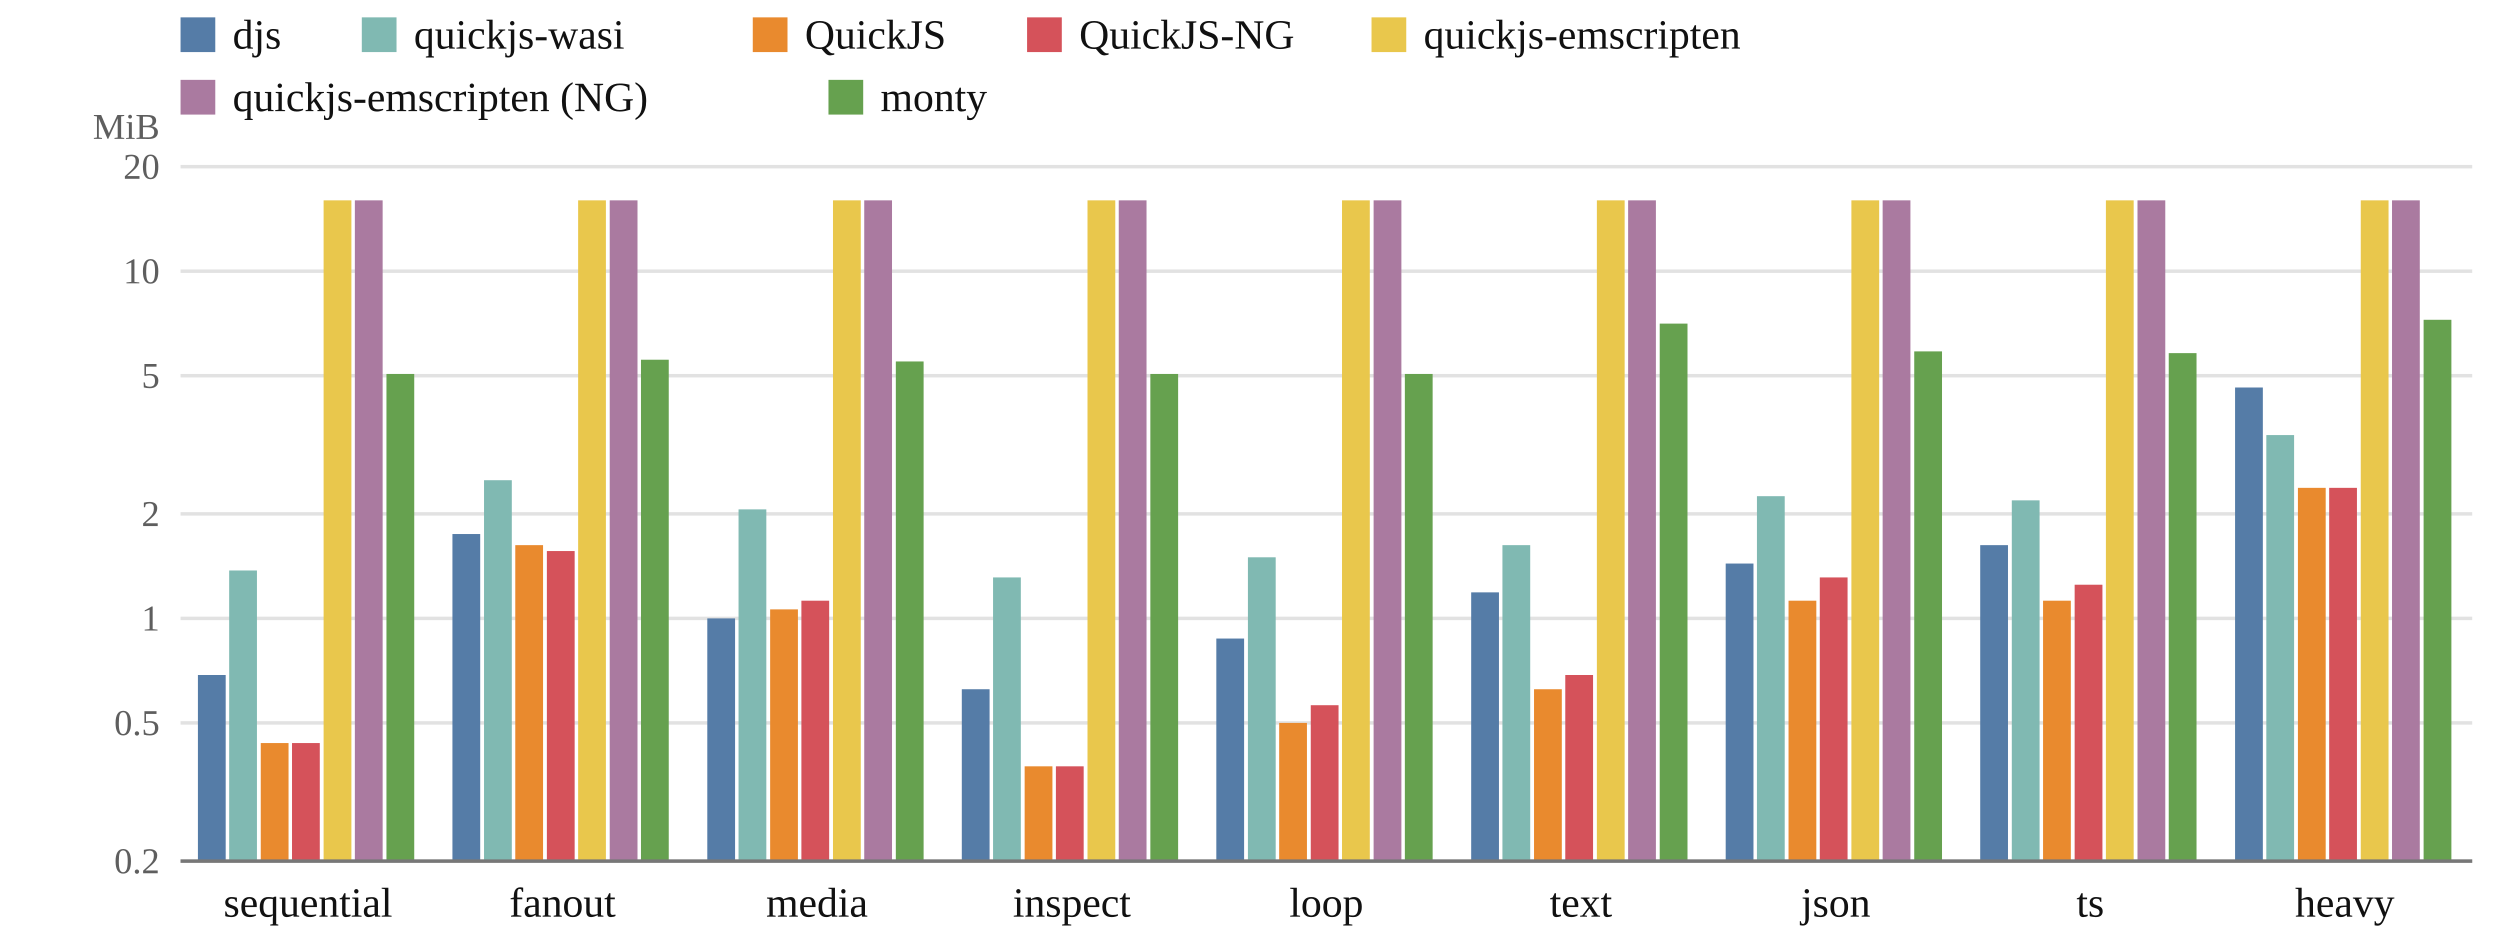
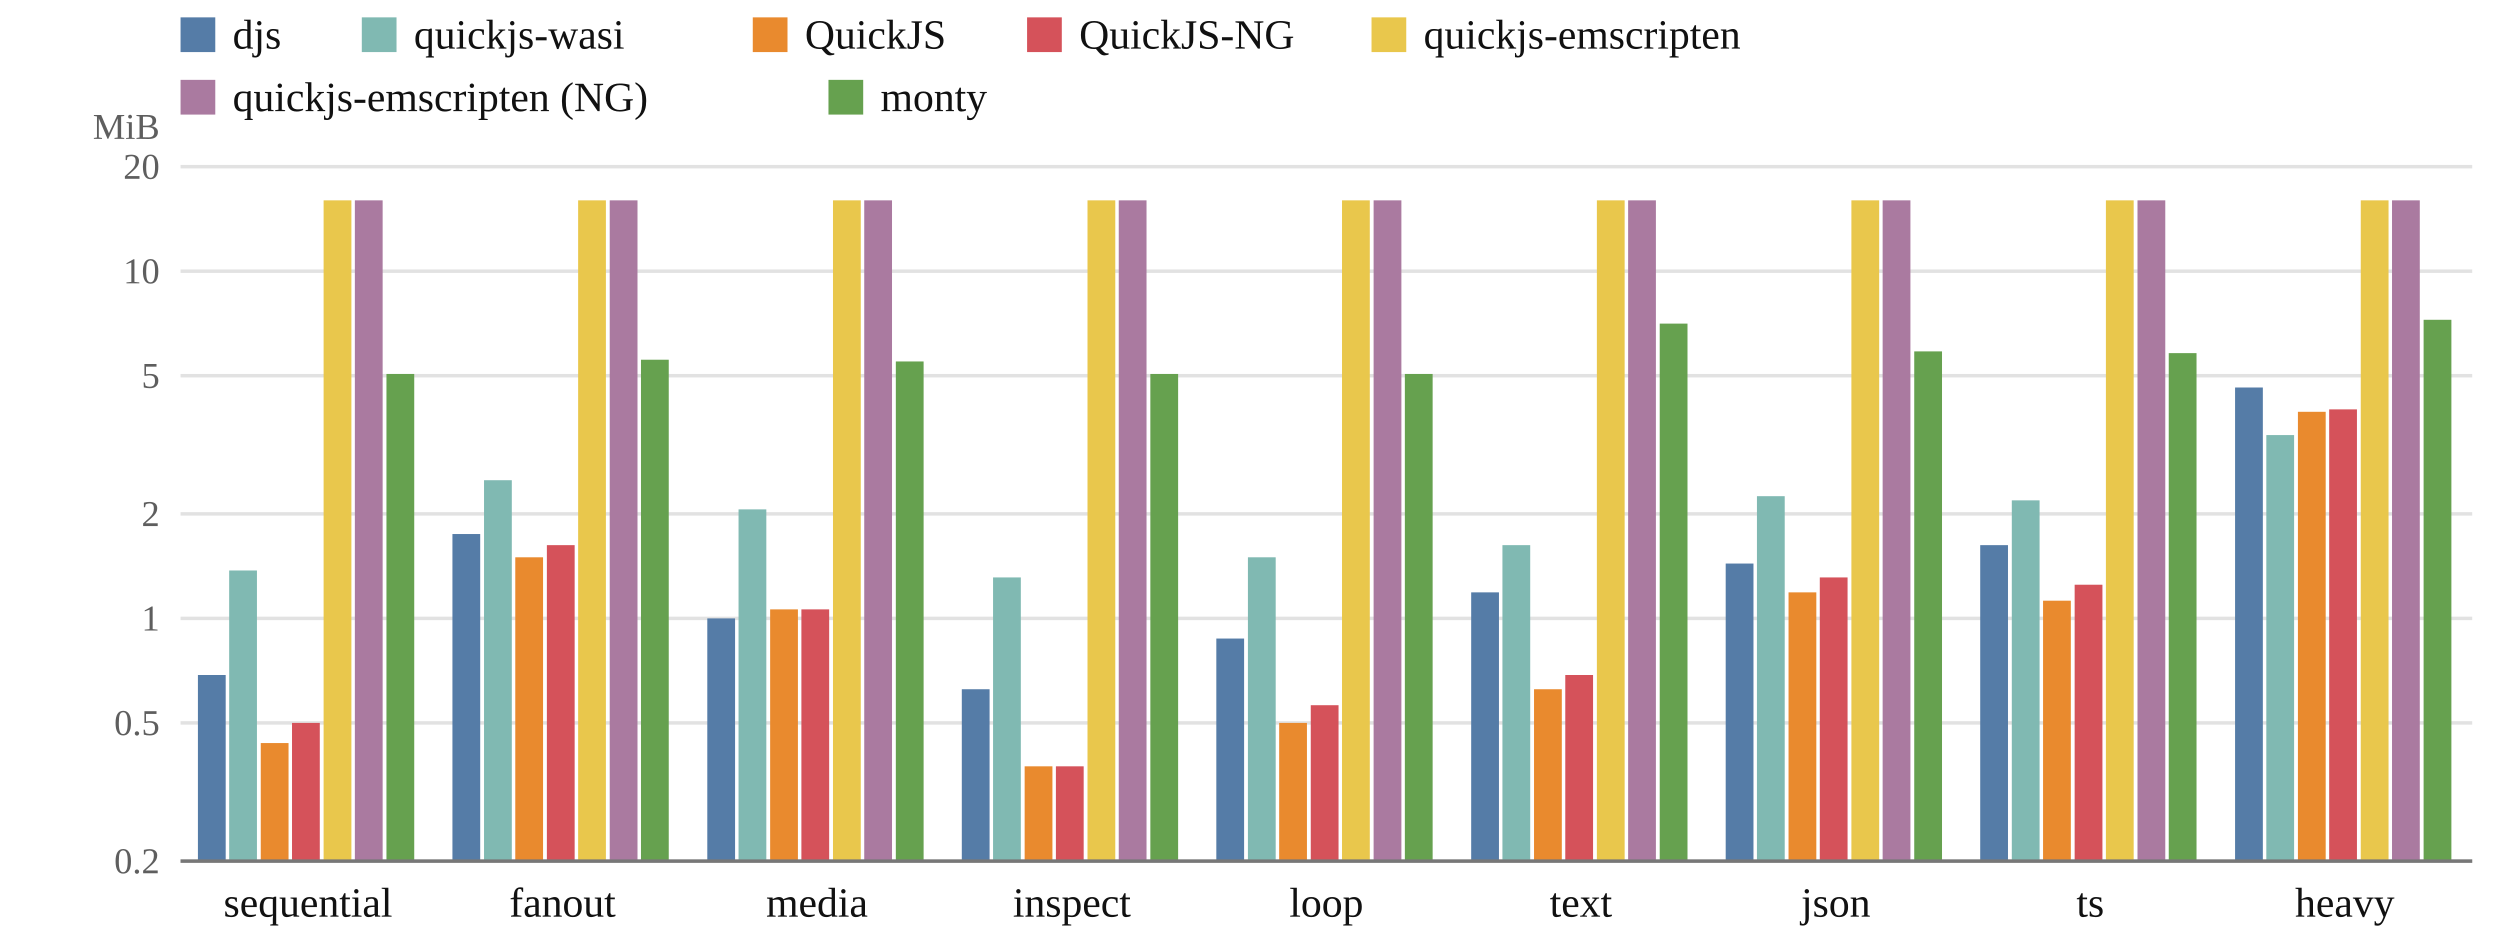
<svg xmlns="http://www.w3.org/2000/svg" class="dg-chart-engines-memory" viewBox="0 0 720 274" width="720" height="274" role="img" aria-labelledby="chart-engines-memory-t chart-engines-memory-d">
  <style>
  .dg-chart-engines-memory text { font-family: var(--semantic-font-family-ui, "Mallos Serif", Georgia, serif); font-size: 12px; fill: var(--semantic-color-text-primary, #111111); }
  .dg-chart-engines-memory .mono { font-family: var(--semantic-font-family-code, "Commit Mono", ui-monospace, Menlo, monospace); font-size: 11px; }
  .dg-chart-engines-memory .small { font-size: 10.5px; fill: var(--semantic-color-text-secondary, #5e5e5e); }
  .dg-chart-engines-memory .label { font-weight: 600; }
  .dg-chart-engines-memory .title { font-weight: 600; font-size: 13px; }
  .dg-chart-engines-memory .box, .dg-chart-engines-memory .host { fill: var(--semantic-color-background-surface, #f1f1f1); stroke: var(--semantic-color-border-primary, #777777); }
  .dg-chart-engines-memory .hdr, .dg-chart-engines-memory .engine { fill: var(--semantic-color-background-fill-secondary-information, #dbe4ea); stroke: var(--semantic-color-border-information, #3380a4); }
  .dg-chart-engines-memory .traced, .dg-chart-engines-memory .arena { fill: var(--semantic-color-background-fill-secondary-warning, #f3e0be); stroke: var(--semantic-color-border-warning, #996f00); }
  .dg-chart-engines-memory .tag { fill: var(--semantic-color-background-fill-secondary-positive, #dae6df); stroke: var(--semantic-color-border-positive, #378960); }
  .dg-chart-engines-memory .cell { fill: var(--semantic-color-background-canvas, #f8f8f8); stroke: var(--semantic-color-border-warning, #996f00); }
  .dg-chart-engines-memory .pad { fill: url(#chart-engines-memory-hatch); stroke: var(--semantic-color-border-secondary, #e2e2e2); }
  .dg-chart-engines-memory .tail { fill: var(--semantic-color-background-surface, #f1f1f1); stroke: var(--semantic-color-border-primary, #777777); stroke-dasharray: 4 3; }
  .dg-chart-engines-memory .zero { fill: var(--semantic-color-background-canvas, #f8f8f8); stroke: var(--semantic-color-border-primary, #777777); stroke-dasharray: 4 3; }
  .dg-chart-engines-memory .dead { fill: var(--semantic-color-background-surface, #f1f1f1); stroke: var(--semantic-color-border-secondary, #e2e2e2); stroke-dasharray: 3 2; }
  .dg-chart-engines-memory .opt { stroke-dasharray: 3 2; }
  .dg-chart-engines-memory .rule { stroke: var(--semantic-color-text-secondary, #5e5e5e); stroke-width: 1.2; }
  .dg-chart-engines-memory .dash { stroke: var(--semantic-color-text-secondary, #5e5e5e); stroke-width: 1.2; stroke-dasharray: 4 3; }
  .dg-chart-engines-memory .arrow { stroke: var(--semantic-color-text-secondary, #5e5e5e); fill: none; stroke-width: 1.3; marker-end: url(#chart-engines-memory-a); }
  .dg-chart-engines-memory .faint { stroke: var(--semantic-color-border-primary, #777777); fill: none; stroke-width: 1.1; stroke-dasharray: 4 3; marker-end: url(#chart-engines-memory-a); }
  .dg-chart-engines-memory .head { fill: var(--semantic-color-text-secondary, #5e5e5e); }
  .dg-chart-engines-memory .hatch { stroke: var(--semantic-color-border-secondary, #e2e2e2); }
  .dg-chart-engines-memory .grid { stroke: var(--semantic-color-border-secondary, #e2e2e2); stroke-width: 1; }
  .dg-chart-engines-memory .axis { stroke: var(--semantic-color-border-primary, #777777); stroke-width: 1; }
  .dg-chart-engines-memory .parity { stroke: var(--semantic-color-text-secondary, #5e5e5e); stroke-width: 1.2; stroke-dasharray: 4 3; }
  .dg-chart-engines-memory .faster { fill: var(--semantic-color-background-fill-primary-positive, #2e6c4c); }
  .dg-chart-engines-memory .slower { fill: var(--semantic-color-background-fill-primary-negative, #a42c2d); }
  .dg-chart-engines-memory .s0 { fill: var(--semantic-color-background-fill-data-viz-100, #557ca7); }
  .dg-chart-engines-memory .s1 { fill: var(--semantic-color-background-fill-data-viz-200, #e98a2e); }
  .dg-chart-engines-memory .s2 { fill: var(--semantic-color-background-fill-data-viz-300, #d5525a); }
  .dg-chart-engines-memory .s3 { fill: var(--semantic-color-background-fill-data-viz-400, #80b9b2); }
  .dg-chart-engines-memory .s4 { fill: var(--semantic-color-background-fill-data-viz-500, #66a14f); }
  .dg-chart-engines-memory .s5 { fill: var(--semantic-color-background-fill-data-viz-600, #e9c74c); }
  .dg-chart-engines-memory .s6 { fill: var(--semantic-color-background-fill-data-viz-700, #aa7aa0); }
  .dg-chart-engines-memory .s7 { fill: var(--semantic-color-background-fill-data-viz-800, #f79ba8); }
  .dg-chart-engines-memory .s8 { fill: var(--semantic-color-background-fill-data-viz-900, #98745e); }
  .dg-chart-engines-memory .s9 { fill: var(--semantic-color-background-fill-data-viz-1000, #b9b0ab); }
  @media (prefers-color-scheme: dark) {
    .dg-chart-engines-memory text { fill: var(--semantic-color-text-primary, #f6f6f6); }
    .dg-chart-engines-memory .small { fill: var(--semantic-color-text-secondary, #ababab); }
    .dg-chart-engines-memory .box, .dg-chart-engines-memory .host { fill: var(--semantic-color-background-surface, #2e2e2e); stroke: var(--semantic-color-border-primary, #919191); }
    .dg-chart-engines-memory .hdr, .dg-chart-engines-memory .engine { fill: var(--semantic-color-background-fill-secondary-information, #1e313b); stroke: var(--semantic-color-border-information, #4c9bc1); }
    .dg-chart-engines-memory .traced, .dg-chart-engines-memory .arena { fill: var(--semantic-color-background-fill-secondary-warning, #3b2b0c); stroke: var(--semantic-color-border-warning, #b8880c); }
    .dg-chart-engines-memory .tag { fill: var(--semantic-color-background-fill-secondary-positive, #1f3328); stroke: var(--semantic-color-border-positive, #4da578); }
    .dg-chart-engines-memory .cell { fill: var(--semantic-color-background-canvas, #161616); stroke: var(--semantic-color-border-warning, #b8880c); }
    .dg-chart-engines-memory .pad { stroke: var(--semantic-color-border-secondary, #464646); }
    .dg-chart-engines-memory .tail { fill: var(--semantic-color-background-surface, #2e2e2e); stroke: var(--semantic-color-border-primary, #919191); }
    .dg-chart-engines-memory .zero { fill: var(--semantic-color-background-canvas, #161616); stroke: var(--semantic-color-border-primary, #919191); }
    .dg-chart-engines-memory .dead { fill: var(--semantic-color-background-surface, #2e2e2e); stroke: var(--semantic-color-border-secondary, #464646); }
    .dg-chart-engines-memory .rule { stroke: var(--semantic-color-text-secondary, #ababab); }
    .dg-chart-engines-memory .dash { stroke: var(--semantic-color-text-secondary, #ababab); }
    .dg-chart-engines-memory .arrow { stroke: var(--semantic-color-text-secondary, #ababab); }
    .dg-chart-engines-memory .faint { stroke: var(--semantic-color-border-primary, #919191); }
    .dg-chart-engines-memory .head { fill: var(--semantic-color-text-secondary, #ababab); }
    .dg-chart-engines-memory .hatch { stroke: var(--semantic-color-border-secondary, #464646); }
    .dg-chart-engines-memory .grid { stroke: var(--semantic-color-border-secondary, #464646); }
    .dg-chart-engines-memory .axis { stroke: var(--semantic-color-border-primary, #919191); }
    .dg-chart-engines-memory .parity { stroke: var(--semantic-color-text-secondary, #ababab); }
    .dg-chart-engines-memory .faster { fill: var(--semantic-color-background-fill-primary-positive, #4da578); }
    .dg-chart-engines-memory .slower { fill: var(--semantic-color-background-fill-primary-negative, #ea5a56); }
    .dg-chart-engines-memory .s0 { fill: var(--semantic-color-background-fill-data-viz-100, #557ca7); }
    .dg-chart-engines-memory .s1 { fill: var(--semantic-color-background-fill-data-viz-200, #e98a2e); }
    .dg-chart-engines-memory .s2 { fill: var(--semantic-color-background-fill-data-viz-300, #d5525a); }
    .dg-chart-engines-memory .s3 { fill: var(--semantic-color-background-fill-data-viz-400, #80b9b2); }
    .dg-chart-engines-memory .s4 { fill: var(--semantic-color-background-fill-data-viz-500, #66a14f); }
    .dg-chart-engines-memory .s5 { fill: var(--semantic-color-background-fill-data-viz-600, #e9c74c); }
    .dg-chart-engines-memory .s6 { fill: var(--semantic-color-background-fill-data-viz-700, #aa7aa0); }
    .dg-chart-engines-memory .s7 { fill: var(--semantic-color-background-fill-data-viz-800, #f79ba8); }
    .dg-chart-engines-memory .s8 { fill: var(--semantic-color-background-fill-data-viz-900, #98745e); }
    .dg-chart-engines-memory .s9 { fill: var(--semantic-color-background-fill-data-viz-1000, #b9b0ab); }
  }
</style>
  <defs>
    <pattern id="chart-engines-memory-hatch" width="6" height="6" patternUnits="userSpaceOnUse" patternTransform="rotate(45)">
      <line x1="0" y1="0" x2="0" y2="6" class="hatch" />
    </pattern>
    <marker id="chart-engines-memory-a" viewBox="0 0 10 10" refX="9" refY="5" markerWidth="7" markerHeight="7" orient="auto-start-reverse">
      <path class="head" d="M0 0 L10 5 L0 10 z" />
    </marker>
  </defs>
  <rect class="s0" x="52.0" y="5.0" width="10.0" height="10.0" />
  <text class="" x="67.0" y="14.0" text-anchor="start">djs</text>
  <rect class="s3" x="104.2" y="5.0" width="10.0" height="10.0" />
  <text class="" x="119.2" y="14.0" text-anchor="start">quickjs-wasi</text>
  <rect class="s1" x="216.8" y="5.0" width="10.0" height="10.0" />
  <text class="" x="231.8" y="14.0" text-anchor="start">QuickJS</text>
  <rect class="s2" x="295.8" y="5.0" width="10.0" height="10.0" />
  <text class="" x="310.8" y="14.0" text-anchor="start">QuickJS-NG</text>
  <rect class="s5" x="395.0" y="5.0" width="10.0" height="10.0" />
  <text class="" x="410.0" y="14.0" text-anchor="start">quickjs-emscripten</text>
  <rect class="s6" x="52.0" y="23.0" width="10.0" height="10.0" />
  <text class="" x="67.0" y="32.0" text-anchor="start">quickjs-emscripten (NG)</text>
  <rect class="s4" x="238.6" y="23.0" width="10.0" height="10.0" />
  <text class="" x="253.6" y="32.0" text-anchor="start">monty</text>
  <line class="grid" x1="52.0" y1="248.0" x2="712.0" y2="248.0" />
  <text class="small" x="46.0" y="251.5" text-anchor="end">0.2</text>
  <line class="grid" x1="52.0" y1="208.2" x2="712.0" y2="208.2" />
  <text class="small" x="46.0" y="211.7" text-anchor="end">0.5</text>
  <line class="grid" x1="52.0" y1="178.1" x2="712.0" y2="178.1" />
  <text class="small" x="46.0" y="181.6" text-anchor="end">1</text>
  <line class="grid" x1="52.0" y1="148.0" x2="712.0" y2="148.0" />
  <text class="small" x="46.0" y="151.5" text-anchor="end">2</text>
  <line class="grid" x1="52.0" y1="108.2" x2="712.0" y2="108.2" />
  <text class="small" x="46.0" y="111.7" text-anchor="end">5</text>
  <line class="grid" x1="52.0" y1="78.1" x2="712.0" y2="78.1" />
  <text class="small" x="46.0" y="81.6" text-anchor="end">10</text>
  <line class="grid" x1="52.0" y1="48.0" x2="712.0" y2="48.0" />
  <text class="small" x="46.0" y="51.5" text-anchor="end">20</text>
  <text class="small" x="46.0" y="40.0" text-anchor="end">MiB</text>
  <rect class="s0" x="57.0" y="194.4" width="8.0" height="53.6" />
  <rect class="s3" x="66.0" y="164.3" width="8.0" height="83.7" />
  <rect class="s1" x="75.1" y="214.0" width="8.0" height="34.0" />
-   <rect class="s2" x="84.1" y="214.0" width="8.0" height="34.0" />
+   <rect class="s2" x="84.1" y="208.2" width="8.0" height="39.8" />
  <rect class="s5" x="93.2" y="57.7" width="8.0" height="190.3" />
  <rect class="s6" x="102.2" y="57.7" width="8.0" height="190.3" />
  <rect class="s4" x="111.3" y="107.7" width="8.0" height="140.3" />
  <text class="" x="88.7" y="264.0" text-anchor="middle">sequential</text>
  <rect class="s0" x="130.3" y="153.8" width="8.0" height="94.2" />
  <rect class="s3" x="139.4" y="138.3" width="8.0" height="109.7" />
-   <rect class="s1" x="148.4" y="157.0" width="8.0" height="91.0" />
-   <rect class="s2" x="157.5" y="158.7" width="8.0" height="89.3" />
+   <rect class="s1" x="148.4" y="160.5" width="8.0" height="87.5" />
+   <rect class="s2" x="157.5" y="157.0" width="8.0" height="91.0" />
  <rect class="s5" x="166.5" y="57.7" width="8.0" height="190.3" />
  <rect class="s6" x="175.6" y="57.7" width="8.0" height="190.3" />
  <rect class="s4" x="184.6" y="103.6" width="8.0" height="144.4" />
  <text class="" x="162.0" y="264.0" text-anchor="middle">fanout</text>
  <rect class="s0" x="203.7" y="178.1" width="8.0" height="69.9" />
  <rect class="s3" x="212.7" y="146.7" width="8.0" height="101.3" />
  <rect class="s1" x="221.8" y="175.5" width="8.0" height="72.5" />
-   <rect class="s2" x="230.8" y="173.0" width="8.0" height="75.0" />
+   <rect class="s2" x="230.8" y="175.5" width="8.0" height="72.5" />
  <rect class="s5" x="239.9" y="57.7" width="8.0" height="190.3" />
  <rect class="s6" x="248.9" y="57.7" width="8.0" height="190.3" />
  <rect class="s4" x="258.0" y="104.1" width="8.0" height="143.9" />
  <text class="" x="235.3" y="264.0" text-anchor="middle">media</text>
  <rect class="s0" x="277.0" y="198.5" width="8.0" height="49.5" />
  <rect class="s3" x="286.0" y="166.3" width="8.0" height="81.7" />
  <rect class="s1" x="295.1" y="220.7" width="8.0" height="27.3" />
  <rect class="s2" x="304.1" y="220.7" width="8.0" height="27.3" />
  <rect class="s5" x="313.2" y="57.7" width="8.0" height="190.3" />
  <rect class="s6" x="322.2" y="57.7" width="8.0" height="190.3" />
  <rect class="s4" x="331.3" y="107.7" width="8.0" height="140.3" />
  <text class="" x="308.7" y="264.0" text-anchor="middle">inspect</text>
  <rect class="s0" x="350.3" y="183.9" width="8.0" height="64.1" />
  <rect class="s3" x="359.4" y="160.5" width="8.0" height="87.5" />
  <rect class="s1" x="368.4" y="208.2" width="8.0" height="39.8" />
  <rect class="s2" x="377.5" y="203.1" width="8.0" height="44.9" />
  <rect class="s5" x="386.5" y="57.7" width="8.0" height="190.3" />
  <rect class="s6" x="395.6" y="57.7" width="8.0" height="190.3" />
  <rect class="s4" x="404.6" y="107.7" width="8.0" height="140.3" />
  <text class="" x="382.0" y="264.0" text-anchor="middle">loop</text>
  <rect class="s0" x="423.7" y="170.6" width="8.0" height="77.4" />
  <rect class="s3" x="432.7" y="157.0" width="8.0" height="91.0" />
  <rect class="s1" x="441.8" y="198.5" width="8.0" height="49.5" />
  <rect class="s2" x="450.8" y="194.4" width="8.0" height="53.6" />
  <rect class="s5" x="459.9" y="57.7" width="8.0" height="190.3" />
  <rect class="s6" x="468.9" y="57.7" width="8.0" height="190.3" />
  <rect class="s4" x="478.0" y="93.2" width="8.0" height="154.8" />
  <text class="" x="455.3" y="264.0" text-anchor="middle">text</text>
  <rect class="s0" x="497.0" y="162.3" width="8.0" height="85.7" />
  <rect class="s3" x="506.0" y="142.9" width="8.0" height="105.1" />
-   <rect class="s1" x="515.1" y="173.0" width="8.0" height="75.0" />
+   <rect class="s1" x="515.1" y="170.6" width="8.0" height="77.4" />
  <rect class="s2" x="524.1" y="166.3" width="8.0" height="81.7" />
  <rect class="s5" x="533.2" y="57.7" width="8.0" height="190.3" />
  <rect class="s6" x="542.2" y="57.7" width="8.0" height="190.3" />
  <rect class="s4" x="551.3" y="101.2" width="8.0" height="146.8" />
  <text class="" x="528.7" y="264.0" text-anchor="middle">json</text>
  <rect class="s0" x="570.3" y="157.0" width="8.0" height="91.0" />
  <rect class="s3" x="579.4" y="144.1" width="8.0" height="103.9" />
  <rect class="s1" x="588.4" y="173.0" width="8.0" height="75.0" />
  <rect class="s2" x="597.5" y="168.4" width="8.0" height="79.6" />
  <rect class="s5" x="606.5" y="57.7" width="8.0" height="190.3" />
  <rect class="s6" x="615.6" y="57.7" width="8.0" height="190.3" />
  <rect class="s4" x="624.6" y="101.7" width="8.0" height="146.3" />
  <text class="" x="602.0" y="264.0" text-anchor="middle">ts</text>
  <rect class="s0" x="643.7" y="111.6" width="8.0" height="136.4" />
  <rect class="s3" x="652.7" y="125.3" width="8.0" height="122.7" />
-   <rect class="s1" x="661.8" y="140.5" width="8.0" height="107.5" />
-   <rect class="s2" x="670.8" y="140.5" width="8.0" height="107.5" />
+   <rect class="s1" x="661.8" y="118.6" width="8.0" height="129.4" />
+   <rect class="s2" x="670.8" y="117.9" width="8.0" height="130.1" />
  <rect class="s5" x="679.9" y="57.7" width="8.0" height="190.3" />
  <rect class="s6" x="688.9" y="57.7" width="8.0" height="190.3" />
  <rect class="s4" x="698.0" y="92.1" width="8.0" height="155.9" />
  <text class="" x="675.3" y="264.0" text-anchor="middle">heavy</text>
  <line class="axis" x1="52.0" y1="248.0" x2="712.0" y2="248.0" />
</svg>
